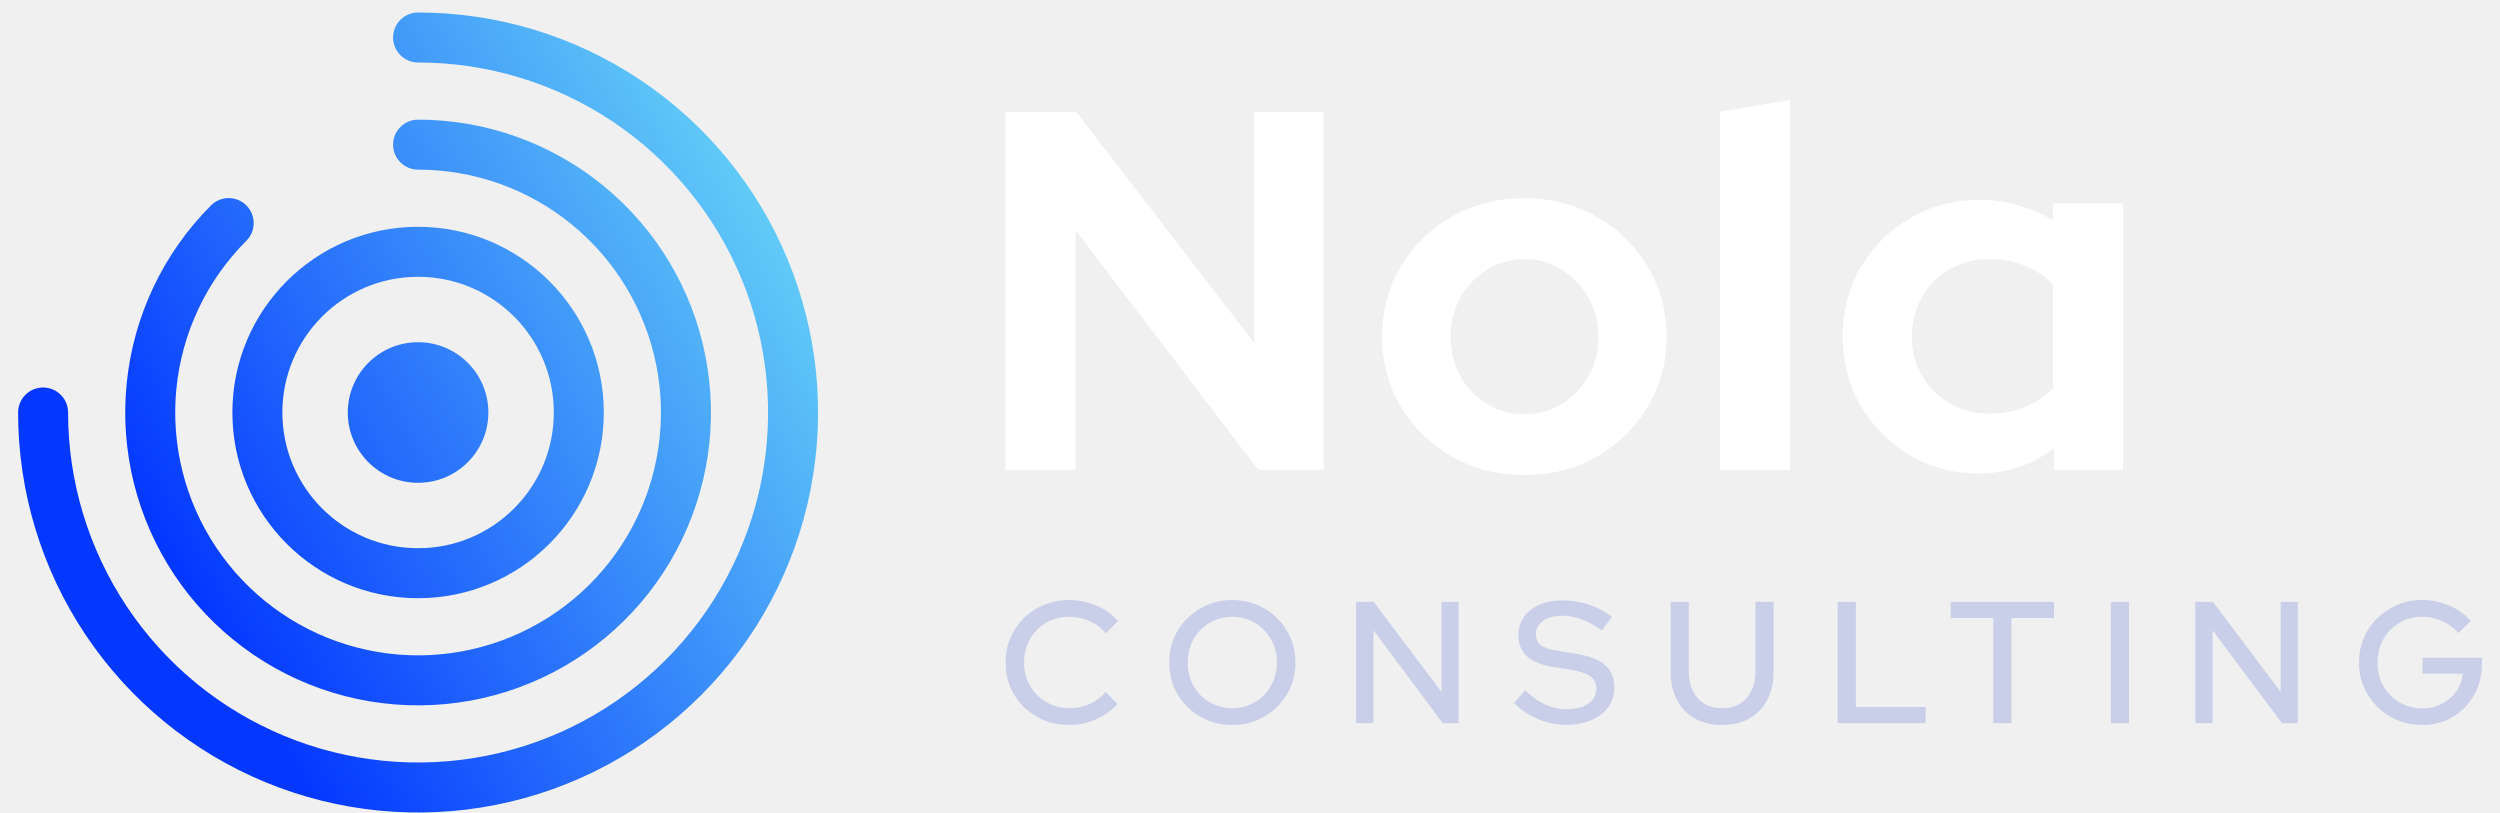
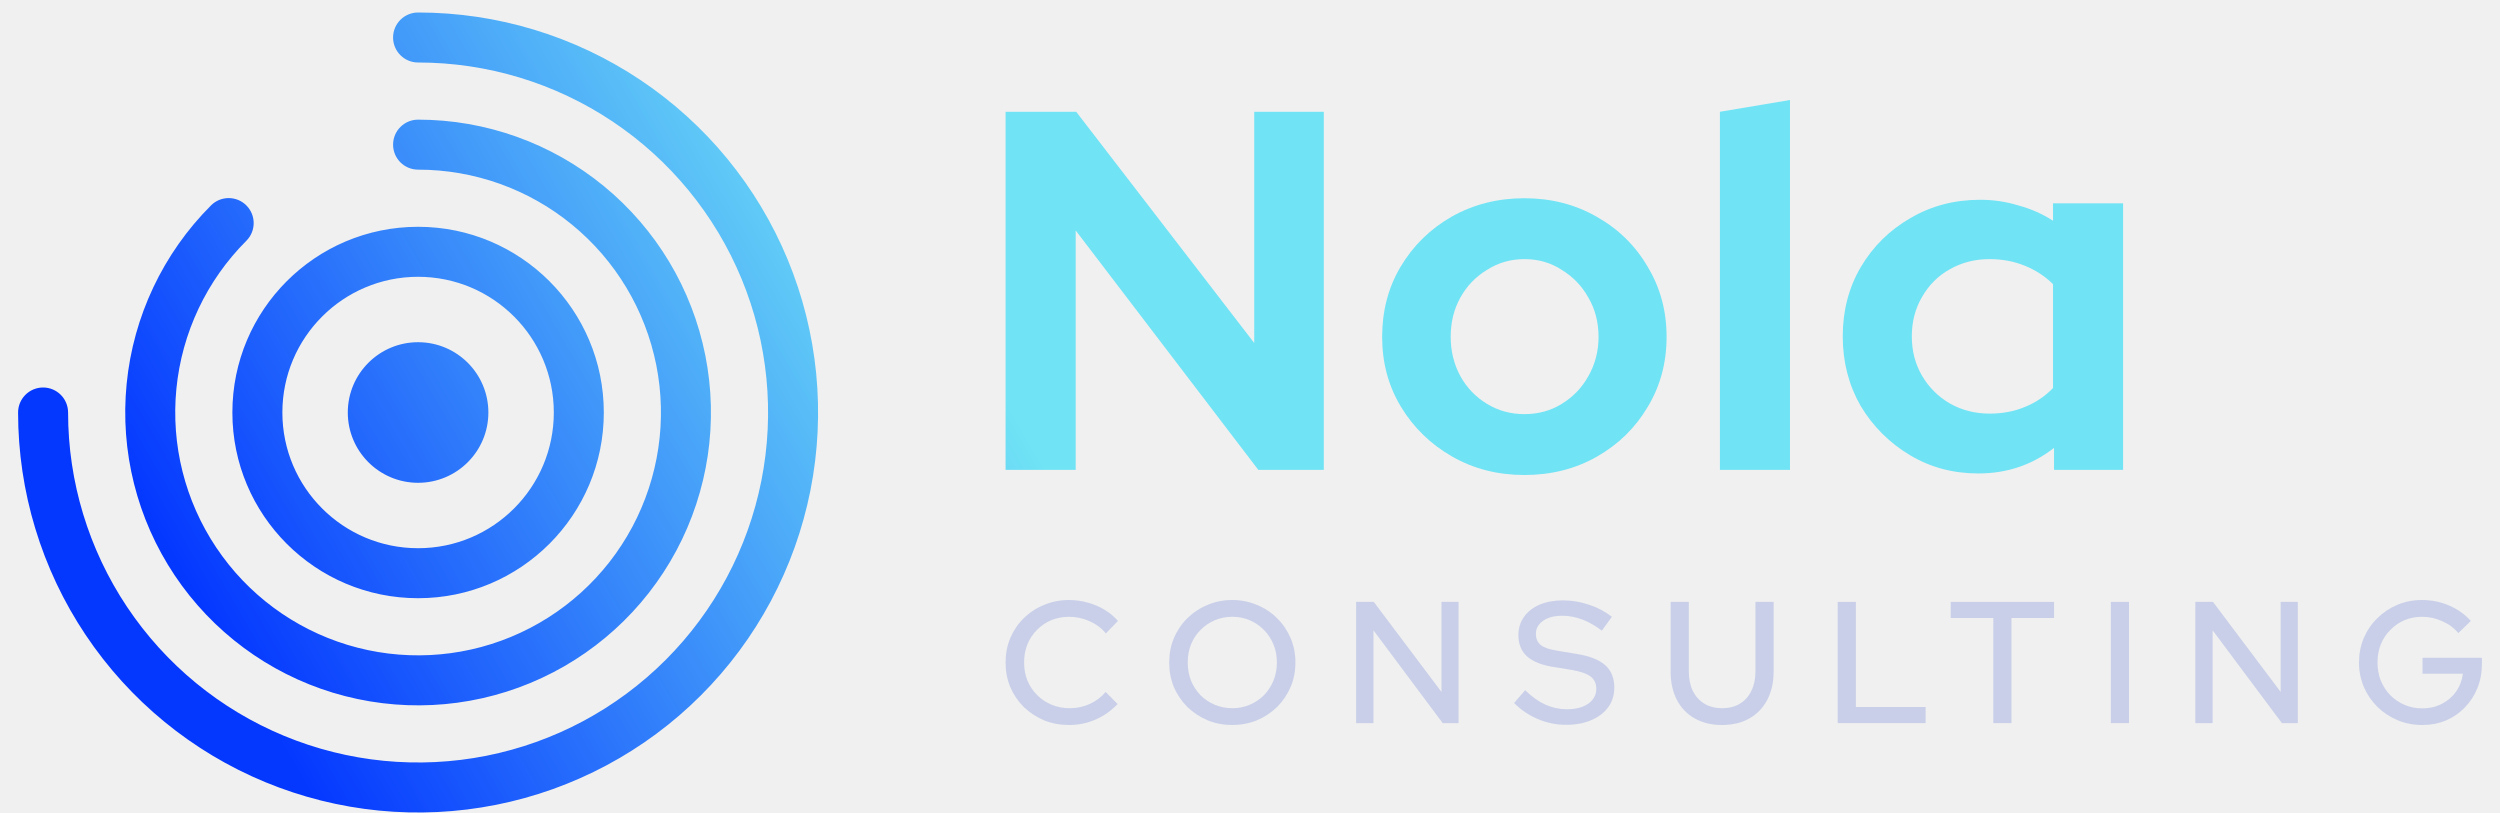
<svg xmlns="http://www.w3.org/2000/svg" width="120" height="39" viewBox="0 0 120 39" fill="none">
  <path fill-rule="evenodd" clip-rule="evenodd" d="M18.868 1.8C18.868 1.137 19.406 0.6 20.068 0.6C23.866 0.6 27.578 1.726 30.735 3.836C33.893 5.946 36.354 8.944 37.807 12.453C39.26 15.961 39.64 19.821 38.899 23.546C38.158 27.27 36.33 30.691 33.645 33.376C30.96 36.062 27.538 37.89 23.814 38.631C20.09 39.372 16.229 38.992 12.721 37.538C9.212 36.085 6.214 33.624 4.104 30.467C1.994 27.309 0.868 23.597 0.868 19.8C0.868 19.137 1.406 18.6 2.068 18.6C2.731 18.6 3.268 19.137 3.268 19.8C3.268 23.123 4.254 26.371 6.1 29.134C7.946 31.896 10.569 34.05 13.639 35.321C16.709 36.593 20.087 36.925 23.346 36.277C26.605 35.629 29.598 34.029 31.948 31.679C34.297 29.33 35.897 26.336 36.545 23.078C37.194 19.819 36.861 16.441 35.59 13.371C34.318 10.301 32.165 7.677 29.402 5.831C26.639 3.985 23.391 3 20.068 3C19.406 3 18.868 2.463 18.868 1.8ZM18.868 6.943C18.868 6.28 19.406 5.743 20.068 5.743C23.32 5.743 26.472 6.871 28.986 8.934C31.5 10.997 33.221 13.868 33.855 17.058C34.49 20.247 33.999 23.558 32.466 26.427C30.933 29.295 28.452 31.543 25.448 32.787C22.443 34.032 19.1 34.196 15.988 33.252C12.876 32.308 10.187 30.314 8.38 27.61C6.573 24.906 5.76 21.659 6.079 18.422C6.398 15.186 7.829 12.16 10.128 9.86C10.597 9.391 11.357 9.391 11.825 9.86C12.294 10.329 12.294 11.088 11.825 11.557C9.918 13.464 8.732 15.973 8.467 18.657C8.203 21.341 8.877 24.034 10.376 26.276C11.874 28.519 14.104 30.172 16.684 30.955C19.265 31.738 22.038 31.602 24.529 30.57C27.021 29.538 29.078 27.674 30.349 25.295C31.62 22.917 32.028 20.171 31.502 17.526C30.975 14.881 29.548 12.5 27.463 10.789C25.379 9.078 22.765 8.143 20.068 8.143C19.406 8.143 18.868 7.606 18.868 6.943ZM20.068 13.286C16.471 13.286 13.554 16.202 13.554 19.8C13.554 23.398 16.471 26.314 20.068 26.314C23.666 26.314 26.583 23.398 26.583 19.8C26.583 16.202 23.666 13.286 20.068 13.286ZM11.154 19.8C11.154 14.877 15.145 10.886 20.068 10.886C24.991 10.886 28.983 14.877 28.983 19.8C28.983 24.723 24.991 28.714 20.068 28.714C15.145 28.714 11.154 24.723 11.154 19.8ZM20.068 16.426C18.205 16.426 16.694 17.936 16.694 19.8C16.694 21.664 18.205 23.174 20.068 23.174C21.932 23.174 23.442 21.664 23.442 19.8C23.442 17.936 21.932 16.426 20.068 16.426Z" fill="url(#paint0_linear_205_75)" />
-   <path d="M48.268 22.554V5.365H51.657L60.203 16.464V5.365H63.542V22.554H60.399L51.633 11.062V22.554H48.268Z" fill="white" />
-   <path d="M73.169 22.8C71.892 22.8 70.738 22.505 69.707 21.916C68.675 21.327 67.857 20.533 67.251 19.534C66.645 18.535 66.343 17.414 66.343 16.17C66.343 14.925 66.637 13.804 67.227 12.806C67.832 11.79 68.651 10.988 69.682 10.399C70.73 9.81 71.892 9.515 73.169 9.515C74.446 9.515 75.6 9.81 76.632 10.399C77.68 10.988 78.498 11.79 79.088 12.806C79.693 13.804 79.996 14.925 79.996 16.17C79.996 17.414 79.693 18.535 79.088 19.534C78.498 20.533 77.688 21.327 76.656 21.916C75.625 22.505 74.463 22.8 73.169 22.8ZM73.169 19.878C73.841 19.878 74.438 19.714 74.962 19.387C75.502 19.059 75.928 18.617 76.239 18.061C76.566 17.488 76.73 16.857 76.73 16.17C76.73 15.466 76.566 14.835 76.239 14.279C75.928 13.722 75.502 13.28 74.962 12.953C74.438 12.609 73.841 12.437 73.169 12.437C72.514 12.437 71.917 12.609 71.377 12.953C70.836 13.28 70.411 13.722 70.1 14.279C69.789 14.835 69.633 15.466 69.633 16.17C69.633 16.857 69.789 17.488 70.1 18.061C70.411 18.617 70.836 19.059 71.377 19.387C71.917 19.714 72.514 19.878 73.169 19.878Z" fill="white" />
-   <path d="M82.555 22.554V5.365L85.919 4.8V22.554H82.555Z" fill="white" />
-   <path d="M94.96 22.726C93.748 22.726 92.651 22.432 91.669 21.842C90.687 21.253 89.901 20.467 89.312 19.485C88.739 18.486 88.452 17.373 88.452 16.145C88.452 14.917 88.739 13.812 89.312 12.83C89.901 11.831 90.695 11.046 91.694 10.473C92.692 9.883 93.814 9.589 95.058 9.589C95.68 9.589 96.286 9.679 96.875 9.859C97.481 10.022 98.037 10.268 98.545 10.595V9.76H101.909V22.554H98.594V21.498C97.546 22.317 96.335 22.726 94.96 22.726ZM95.5 19.853C96.122 19.853 96.687 19.747 97.194 19.534C97.718 19.321 98.168 19.018 98.545 18.625V13.64C98.168 13.264 97.718 12.969 97.194 12.756C96.67 12.543 96.106 12.437 95.5 12.437C94.796 12.437 94.157 12.601 93.585 12.928C93.028 13.239 92.586 13.681 92.258 14.254C91.931 14.811 91.767 15.441 91.767 16.145C91.767 16.849 91.931 17.479 92.258 18.036C92.586 18.593 93.028 19.035 93.585 19.362C94.157 19.689 94.796 19.853 95.5 19.853Z" fill="white" />
+   <path d="M48.268 22.554V5.365H51.657L60.203 16.464V5.365H63.542V22.554H60.399L51.633 11.062V22.554H48.268Z" fill="url(#paint0_linear_205_75)" />
+   <path d="M73.169 22.8C71.892 22.8 70.738 22.505 69.707 21.916C68.675 21.327 67.857 20.533 67.251 19.534C66.645 18.535 66.343 17.414 66.343 16.17C66.343 14.925 66.637 13.804 67.227 12.806C67.832 11.79 68.651 10.988 69.682 10.399C70.73 9.81 71.892 9.515 73.169 9.515C74.446 9.515 75.6 9.81 76.632 10.399C77.68 10.988 78.498 11.79 79.088 12.806C79.693 13.804 79.996 14.925 79.996 16.17C79.996 17.414 79.693 18.535 79.088 19.534C78.498 20.533 77.688 21.327 76.656 21.916C75.625 22.505 74.463 22.8 73.169 22.8ZM73.169 19.878C73.841 19.878 74.438 19.714 74.962 19.387C75.502 19.059 75.928 18.617 76.239 18.061C76.566 17.488 76.73 16.857 76.73 16.17C76.73 15.466 76.566 14.835 76.239 14.279C75.928 13.722 75.502 13.28 74.962 12.953C74.438 12.609 73.841 12.437 73.169 12.437C72.514 12.437 71.917 12.609 71.377 12.953C70.836 13.28 70.411 13.722 70.1 14.279C69.789 14.835 69.633 15.466 69.633 16.17C69.633 16.857 69.789 17.488 70.1 18.061C70.411 18.617 70.836 19.059 71.377 19.387C71.917 19.714 72.514 19.878 73.169 19.878Z" fill="url(#paint0_linear_205_75)" />
+   <path d="M82.555 22.554V5.365L85.919 4.8V22.554H82.555Z" fill="url(#paint0_linear_205_75)" />
+   <path d="M94.96 22.726C93.748 22.726 92.651 22.432 91.669 21.842C90.687 21.253 89.901 20.467 89.312 19.485C88.739 18.486 88.452 17.373 88.452 16.145C88.452 14.917 88.739 13.812 89.312 12.83C89.901 11.831 90.695 11.046 91.694 10.473C92.692 9.883 93.814 9.589 95.058 9.589C95.68 9.589 96.286 9.679 96.875 9.859C97.481 10.022 98.037 10.268 98.545 10.595V9.76H101.909V22.554H98.594V21.498C97.546 22.317 96.335 22.726 94.96 22.726ZM95.5 19.853C96.122 19.853 96.687 19.747 97.194 19.534C97.718 19.321 98.168 19.018 98.545 18.625V13.64C98.168 13.264 97.718 12.969 97.194 12.756C96.67 12.543 96.106 12.437 95.5 12.437C94.796 12.437 94.157 12.601 93.585 12.928C93.028 13.239 92.586 13.681 92.258 14.254C91.931 14.811 91.767 15.441 91.767 16.145C91.767 16.849 91.931 17.479 92.258 18.036C92.586 18.593 93.028 19.035 93.585 19.362C94.157 19.689 94.796 19.853 95.5 19.853Z" fill="url(#paint0_linear_205_75)" />
  <g opacity="0.66">
    <path d="M51.318 34.8C50.886 34.8 50.484 34.725 50.113 34.576C49.748 34.42 49.423 34.207 49.141 33.936C48.864 33.659 48.648 33.34 48.493 32.98C48.343 32.614 48.268 32.221 48.268 31.8C48.268 31.379 48.343 30.988 48.493 30.628C48.648 30.263 48.864 29.944 49.141 29.673C49.423 29.396 49.75 29.182 50.121 29.033C50.493 28.878 50.892 28.8 51.318 28.8C51.623 28.8 51.919 28.842 52.207 28.925C52.501 29.002 52.77 29.116 53.014 29.265C53.263 29.415 53.479 29.595 53.662 29.805L53.08 30.404C52.864 30.143 52.601 29.947 52.291 29.814C51.98 29.675 51.656 29.606 51.318 29.606C51.008 29.606 50.72 29.662 50.454 29.772C50.194 29.883 49.966 30.038 49.773 30.238C49.579 30.432 49.426 30.662 49.315 30.927C49.21 31.193 49.157 31.484 49.157 31.8C49.157 32.11 49.21 32.398 49.315 32.664C49.426 32.93 49.581 33.163 49.781 33.362C49.98 33.562 50.213 33.717 50.479 33.828C50.745 33.938 51.033 33.994 51.343 33.994C51.681 33.994 52 33.927 52.299 33.794C52.603 33.656 52.861 33.462 53.072 33.213L53.645 33.794C53.451 33.999 53.23 34.179 52.98 34.335C52.736 34.484 52.471 34.601 52.182 34.684C51.9 34.761 51.612 34.8 51.318 34.8Z" fill="#B4BEE4" />
    <path d="M59.147 34.8C58.726 34.8 58.333 34.725 57.967 34.576C57.601 34.42 57.277 34.207 56.995 33.936C56.718 33.659 56.502 33.34 56.346 32.98C56.197 32.614 56.122 32.221 56.122 31.8C56.122 31.379 56.197 30.988 56.346 30.628C56.502 30.263 56.718 29.944 56.995 29.673C57.277 29.396 57.601 29.182 57.967 29.033C58.333 28.878 58.726 28.8 59.147 28.8C59.568 28.8 59.962 28.878 60.327 29.033C60.698 29.182 61.022 29.396 61.299 29.673C61.576 29.944 61.792 30.263 61.948 30.628C62.103 30.988 62.18 31.379 62.18 31.8C62.18 32.221 62.103 32.614 61.948 32.98C61.792 33.34 61.576 33.659 61.299 33.936C61.022 34.207 60.698 34.42 60.327 34.576C59.962 34.725 59.568 34.8 59.147 34.8ZM59.155 33.994C59.455 33.994 59.732 33.938 59.986 33.828C60.247 33.717 60.474 33.565 60.668 33.371C60.862 33.171 61.014 32.938 61.125 32.673C61.236 32.401 61.291 32.11 61.291 31.8C61.291 31.484 61.236 31.193 61.125 30.927C61.014 30.662 60.862 30.432 60.668 30.238C60.474 30.038 60.247 29.883 59.986 29.772C59.732 29.662 59.455 29.606 59.155 29.606C58.851 29.606 58.568 29.662 58.308 29.772C58.047 29.883 57.82 30.038 57.626 30.238C57.432 30.432 57.28 30.662 57.169 30.927C57.064 31.193 57.011 31.484 57.011 31.8C57.011 32.11 57.064 32.401 57.169 32.673C57.28 32.938 57.432 33.171 57.626 33.371C57.82 33.565 58.047 33.717 58.308 33.828C58.568 33.938 58.851 33.994 59.155 33.994Z" fill="#B4BEE4" />
    <path d="M65.094 34.709V28.891H65.941L69.191 33.213V28.891H70.013V34.709H69.249L65.925 30.254V34.709H65.094Z" fill="#B4BEE4" />
    <path d="M75.169 34.792C74.703 34.792 74.254 34.7 73.822 34.517C73.39 34.335 73.008 34.077 72.675 33.745L73.207 33.13C73.523 33.44 73.844 33.67 74.171 33.819C74.504 33.969 74.85 34.044 75.21 34.044C75.493 34.044 75.739 34.005 75.95 33.927C76.166 33.844 76.332 33.728 76.448 33.578C76.565 33.429 76.623 33.26 76.623 33.072C76.623 32.811 76.531 32.612 76.349 32.473C76.166 32.335 75.864 32.229 75.443 32.157L74.471 31.999C73.939 31.905 73.54 31.733 73.274 31.484C73.013 31.235 72.883 30.902 72.883 30.487C72.883 30.155 72.972 29.864 73.149 29.614C73.326 29.36 73.576 29.163 73.897 29.024C74.224 28.886 74.601 28.817 75.027 28.817C75.448 28.817 75.861 28.886 76.266 29.024C76.675 29.157 77.044 29.351 77.371 29.606L76.889 30.271C76.263 29.794 75.628 29.556 74.986 29.556C74.731 29.556 74.509 29.592 74.321 29.664C74.133 29.736 73.986 29.839 73.88 29.972C73.775 30.099 73.723 30.249 73.723 30.421C73.723 30.659 73.803 30.842 73.964 30.969C74.124 31.091 74.39 31.18 74.761 31.235L75.7 31.393C76.315 31.492 76.767 31.673 77.055 31.933C77.343 32.193 77.487 32.551 77.487 33.005C77.487 33.36 77.39 33.673 77.196 33.944C77.002 34.21 76.731 34.418 76.382 34.567C76.033 34.717 75.628 34.792 75.169 34.792Z" fill="#B4BEE4" />
    <path d="M82.659 34.8C82.154 34.8 81.717 34.695 81.345 34.484C80.974 34.274 80.689 33.977 80.49 33.595C80.29 33.207 80.19 32.75 80.19 32.224V28.891H81.063V32.224C81.063 32.584 81.127 32.897 81.254 33.163C81.387 33.429 81.573 33.634 81.811 33.778C82.055 33.922 82.337 33.994 82.659 33.994C82.991 33.994 83.276 33.922 83.514 33.778C83.753 33.634 83.936 33.429 84.063 33.163C84.196 32.897 84.262 32.584 84.262 32.224V28.891H85.135V32.224C85.135 32.75 85.032 33.207 84.827 33.595C84.628 33.977 84.343 34.274 83.972 34.484C83.6 34.695 83.163 34.8 82.659 34.8Z" fill="#B4BEE4" />
    <path d="M88.209 34.709V28.891H89.081V33.936H92.43V34.709H88.209Z" fill="#B4BEE4" />
    <path d="M95.678 34.709V29.664H93.634V28.891H98.595V29.664H96.551V34.709H95.678Z" fill="#B4BEE4" />
    <path d="M101.32 34.709V28.891H102.192V34.709H101.32Z" fill="#B4BEE4" />
    <path d="M105.375 34.709V28.891H106.223L109.472 33.213V28.891H110.295V34.709H109.53L106.206 30.254V34.709H105.375Z" fill="#B4BEE4" />
    <path d="M116.273 34.8C115.846 34.8 115.447 34.722 115.076 34.567C114.711 34.412 114.389 34.199 114.112 33.927C113.835 33.65 113.619 33.332 113.464 32.972C113.309 32.606 113.231 32.215 113.231 31.8C113.231 31.384 113.306 30.997 113.456 30.637C113.611 30.271 113.827 29.952 114.104 29.681C114.381 29.404 114.702 29.188 115.068 29.033C115.434 28.878 115.83 28.8 116.256 28.8C116.716 28.8 117.151 28.889 117.561 29.066C117.971 29.243 118.317 29.49 118.6 29.805L118.001 30.387C117.791 30.138 117.531 29.947 117.22 29.814C116.916 29.675 116.594 29.606 116.256 29.606C115.952 29.606 115.669 29.662 115.409 29.772C115.154 29.883 114.929 30.038 114.736 30.238C114.542 30.432 114.389 30.662 114.278 30.927C114.173 31.193 114.121 31.484 114.121 31.8C114.121 32.11 114.173 32.401 114.278 32.673C114.389 32.938 114.542 33.171 114.736 33.371C114.935 33.57 115.165 33.725 115.425 33.836C115.686 33.947 115.968 34.002 116.273 34.002C116.616 34.002 116.927 33.93 117.204 33.786C117.486 33.642 117.716 33.445 117.893 33.196C118.071 32.941 118.179 32.656 118.218 32.34H116.281V31.576H119.132V31.875C119.132 32.29 119.06 32.675 118.916 33.03C118.772 33.385 118.569 33.695 118.309 33.961C118.054 34.227 117.752 34.434 117.403 34.584C117.054 34.728 116.677 34.8 116.273 34.8Z" fill="#B4BEE4" />
  </g>
  <defs>
    <linearGradient id="paint0_linear_205_75" x1="9.841" y1="29.4" x2="43.096" y2="10.2" gradientUnits="userSpaceOnUse">
      <stop stop-color="#0538FF" />
      <stop offset="1" stop-color="#70E3F5" />
    </linearGradient>
  </defs>
</svg>
